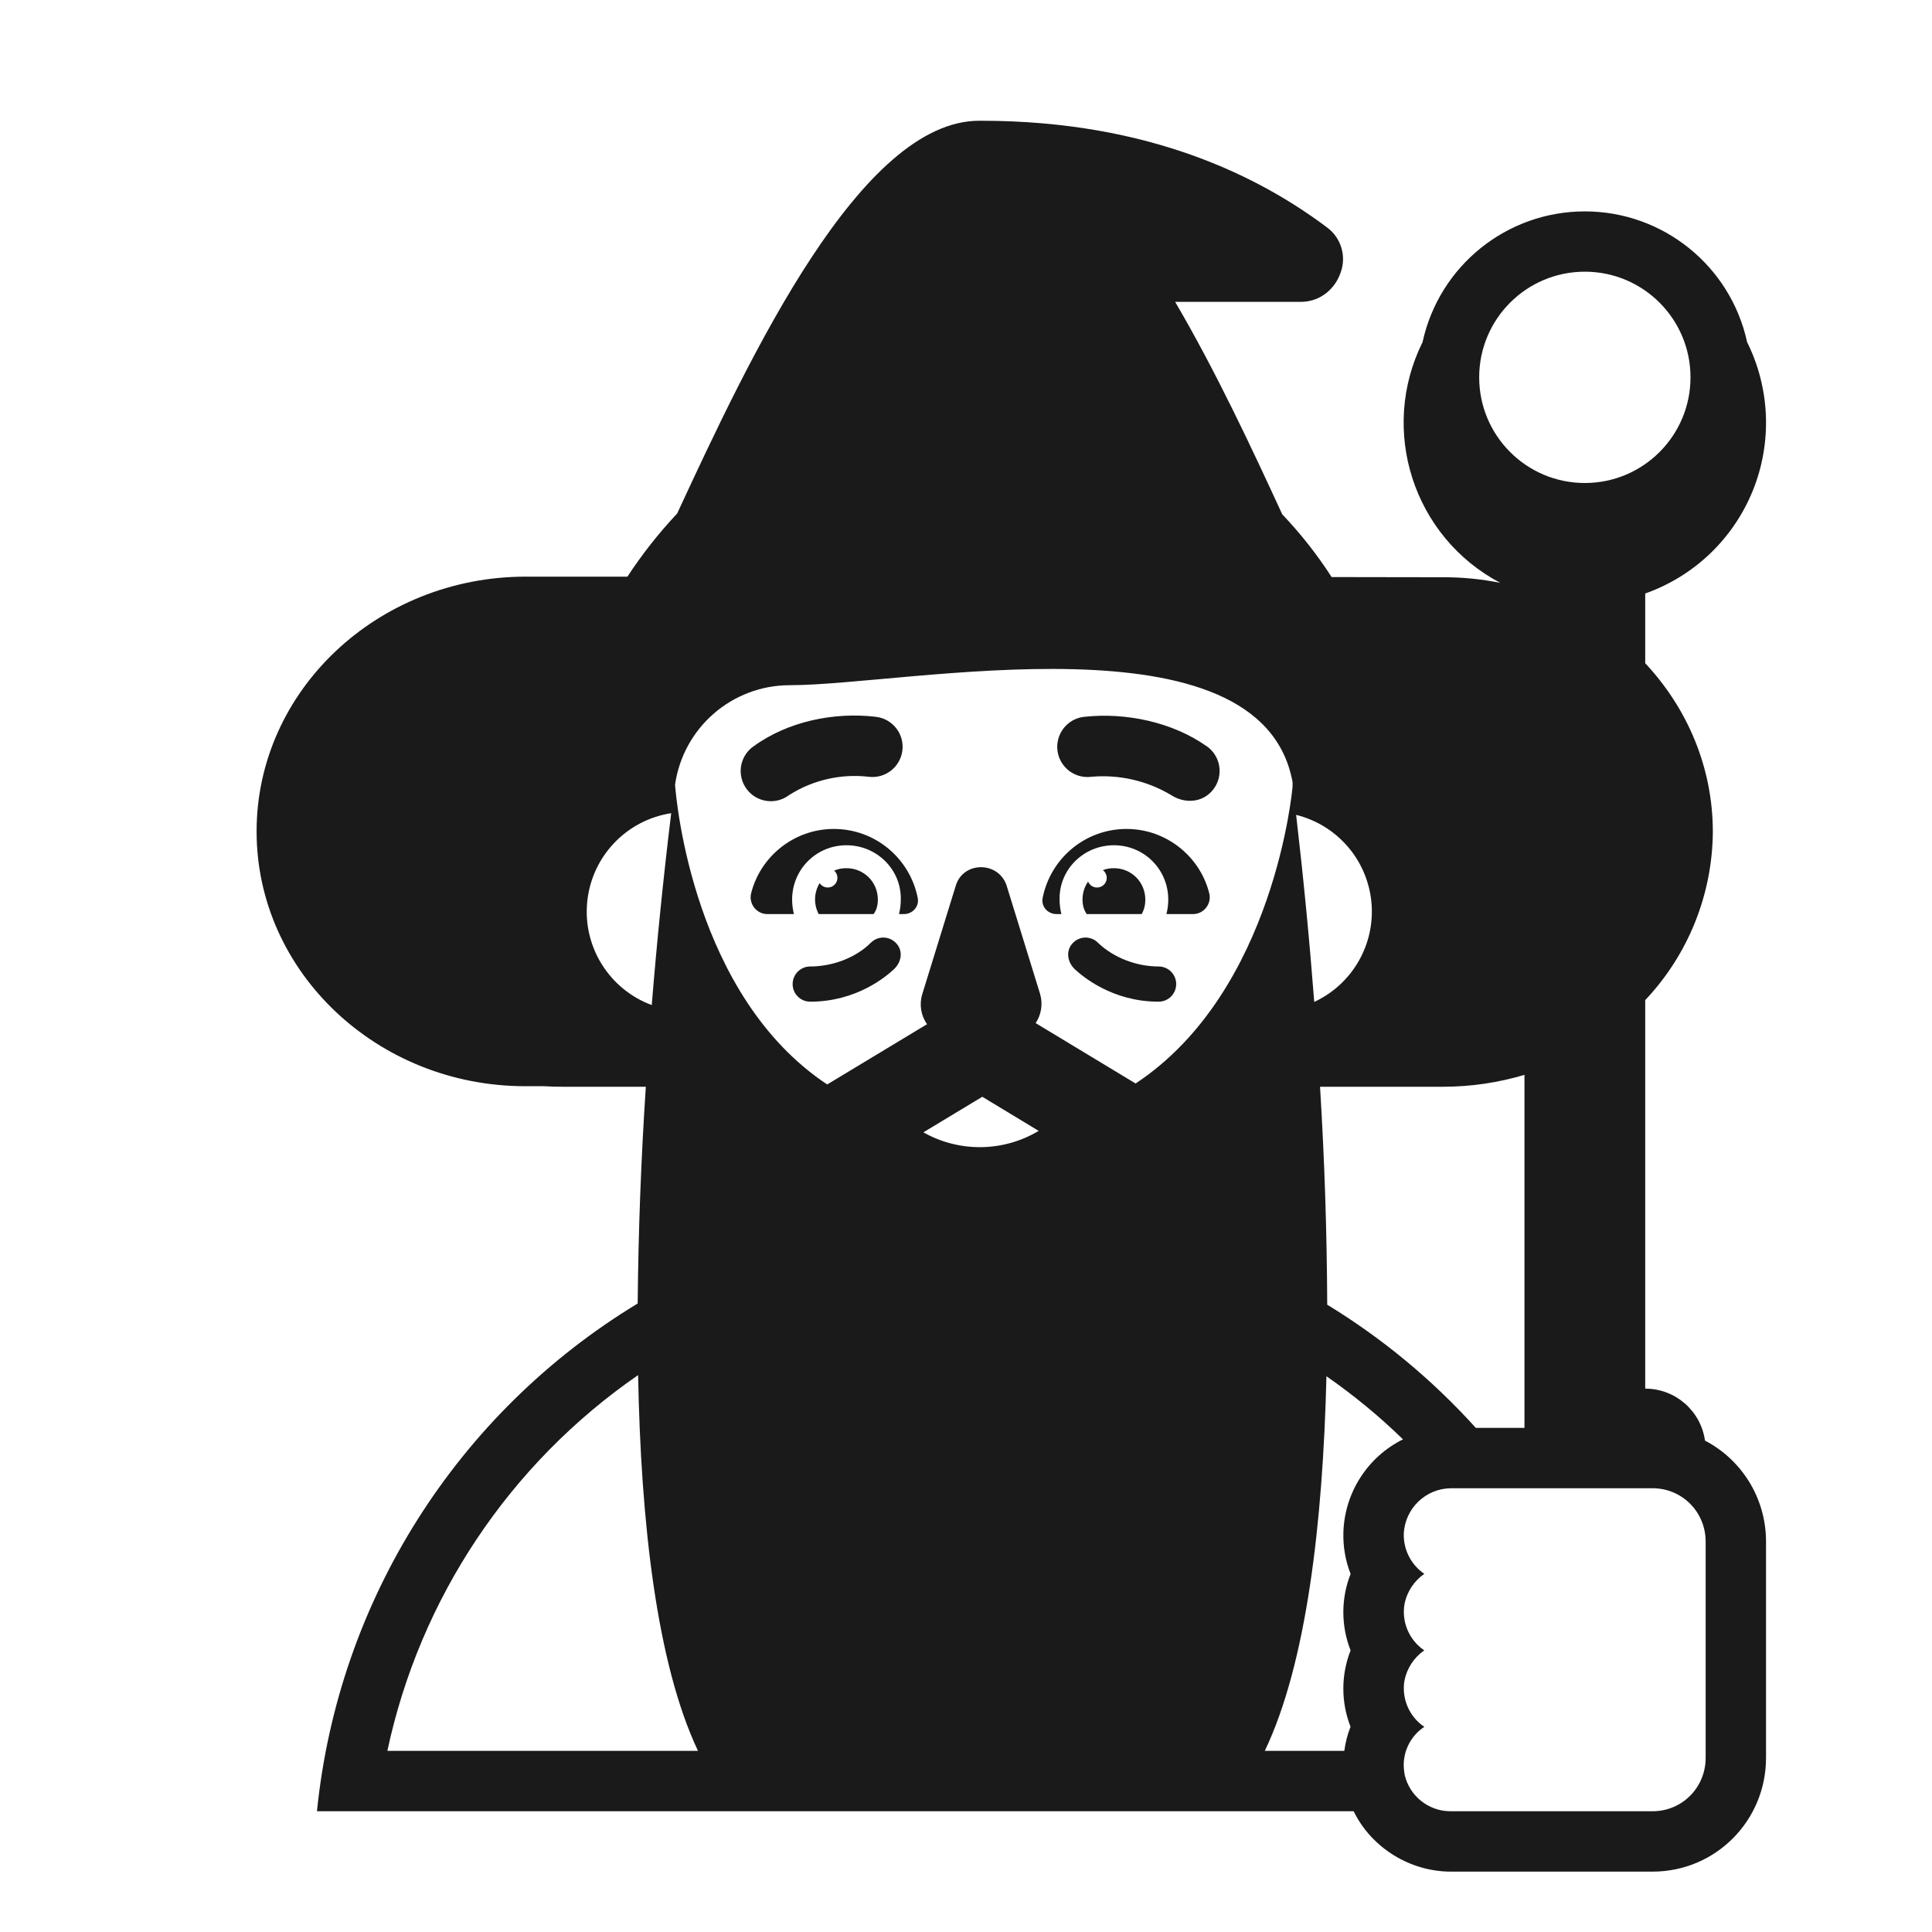
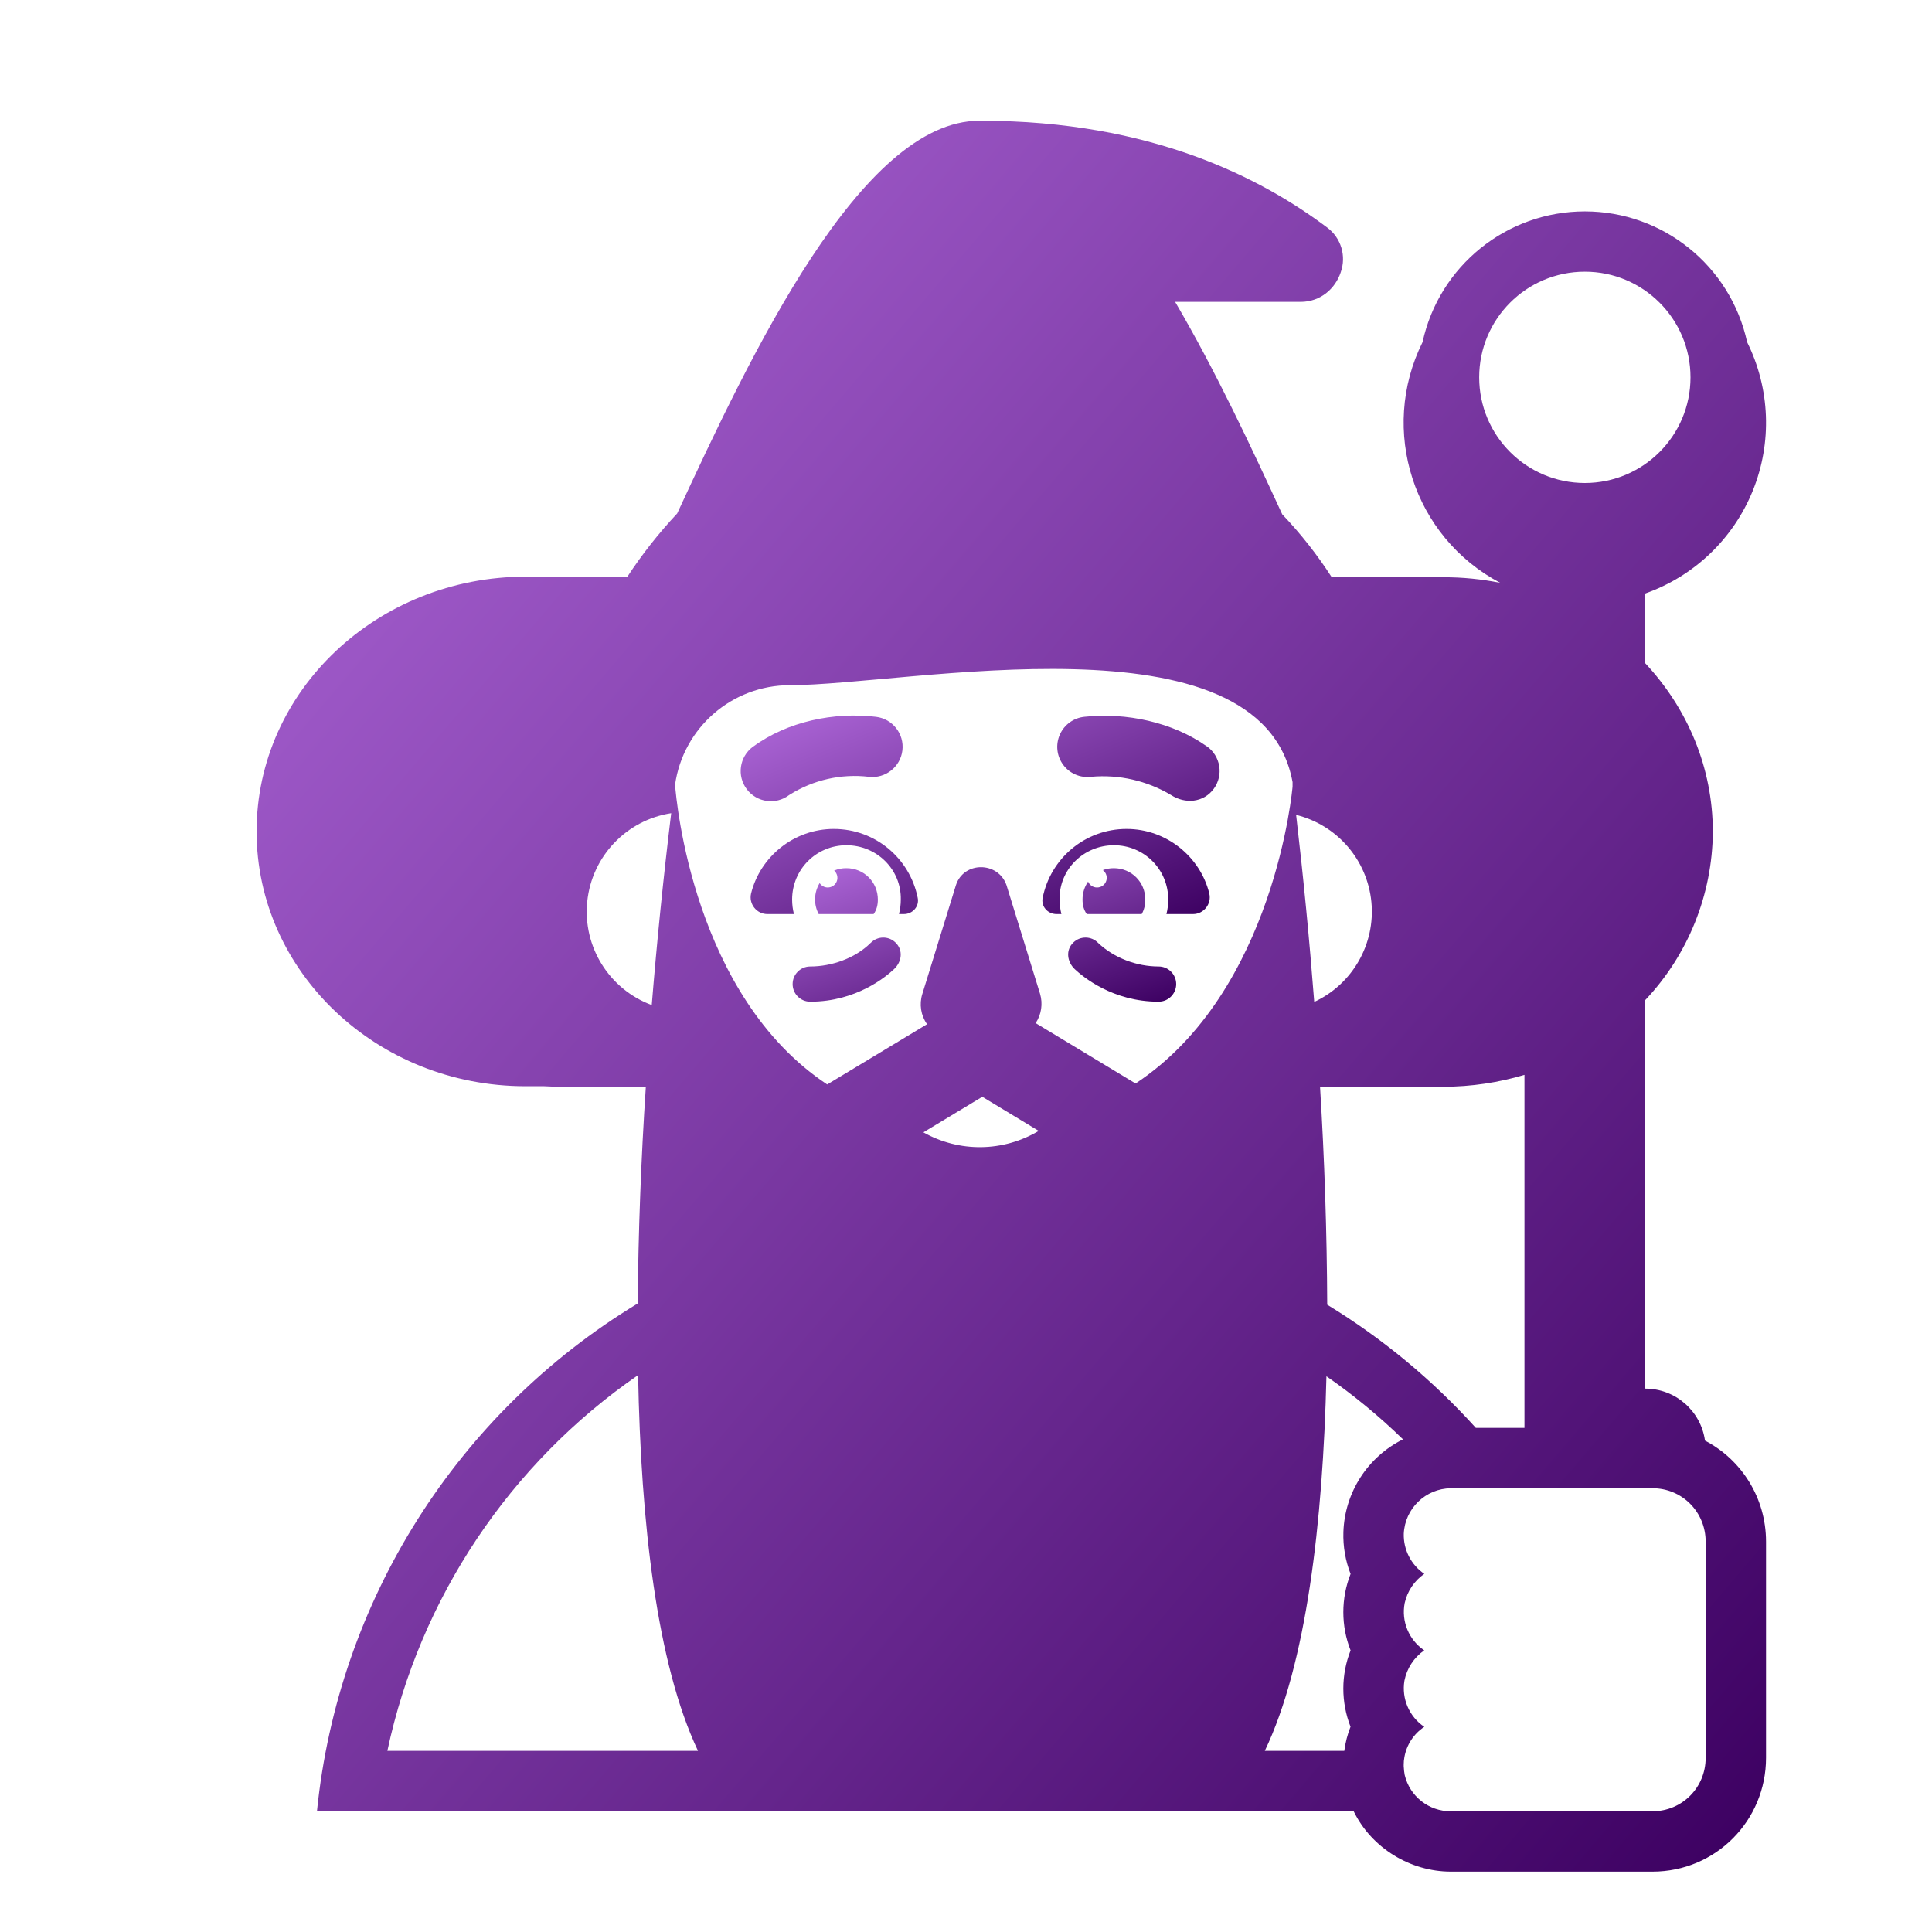
<svg xmlns="http://www.w3.org/2000/svg" viewBox="0 0 32 32">
-   <g fill="#1A1A1A">
+   <defs>
+     <linearGradient id="myGradient" x1="0%" y1="0%" x2="100%" y2="100%">
+       <stop offset="0%" stop-color="#B069DB" />
+       <stop offset="100%" stop-color="#3C0061" />
+     </linearGradient>
+   </defs>
+   <g fill="url(#myGradient)">
    <path d="M13.07 13.169a.5.5 0 0 1-.604-.797h.002l.001-.002l.005-.003c.57-.419 1.342-.577 2.036-.494a.5.5 0 1 1-.12.993a2.02 2.02 0 0 0-1.307.295zm6.922-.806a.5.5 0 0 1 .114.699c-.17.235-.478.258-.71.106a2.2 2.2 0 0 0-1.322-.302a.5.5 0 1 1-.108-.994c.685-.073 1.453.087 2.023.49zM13.81 13.73c-.66 0-1.22.46-1.37 1.07c-.04.17.09.34.27.34h.44a1 1 0 0 1-.03-.24c0-.5.4-.9.9-.9s.91.4.9.9q0 .12-.03.24h.08c.15 0 .26-.13.23-.27c-.13-.65-.7-1.14-1.39-1.14m6.22 1.07c-.15-.61-.71-1.07-1.37-1.07c-.69 0-1.26.49-1.39 1.14c-.03.14.08.27.23.27h.08a1 1 0 0 1-.03-.24c-.01-.5.4-.9.9-.9s.9.4.9.9q0 .12-.03.24h.44c.18 0 .31-.17.27-.34" />
    <path d="M14.54 14.9c0-.29-.23-.52-.52-.52a.5.5 0 0 0-.204.04a.16.16 0 0 1-.106.28a.16.16 0 0 1-.134-.073a.52.52 0 0 0-.016.513h.91c.05-.07.07-.15.07-.24m3.91-.52a.5.5 0 0 0-.183.032a.16.16 0 0 1-.097.288a.16.16 0 0 1-.148-.098a.52.52 0 0 0-.092.298c0 .09.02.17.07.24h.91q.06-.105.06-.24c0-.29-.23-.52-.52-.52m-.671 1.23a.29.29 0 0 1 .41.008c.263.25.641.39 1.001.39a.291.291 0 1 1 0 .583c-.768 0-1.26-.419-1.388-.538c-.125-.118-.158-.315-.023-.443m-3.359.008c-.256.254-.644.39-1 .39a.291.291 0 1 0 0 .583c.768 0 1.26-.419 1.387-.538c.127-.118.16-.313.024-.443a.29.29 0 0 0-.41.008" />
    <path d="M22.056 9.558a7 7 0 0 0-.818-1.039C20.74 7.437 20.137 6.146 19.464 5h2.078c.331 0 .574-.22.664-.488a.65.65 0 0 0-.222-.742C20.893 2.95 19.07 2 16.25 2h-.03c-1.96 0-3.785 3.874-5.004 6.505a7.7 7.7 0 0 0-.824 1.046H8.71c-2.46 0-4.46 1.892-4.46 4.22s2 4.22 4.45 4.22h.31q.15.009.305.009h1.382a63 63 0 0 0-.135 3.59A11.14 11.14 0 0 0 5.25 30h17.171c.297.61.939 1 1.61 1h3.34c1.047 0 1.88-.845 1.88-1.885v-3.58c0-.727-.408-1.36-1.011-1.674a1 1 0 0 0-.99-.861v-6.435a4.1 4.1 0 0 0 1.12-2.785c0-1.071-.423-2.05-1.12-2.795V9.83a3 3 0 0 0 1.688-4.163a2.751 2.751 0 0 0-5.376 0a3 3 0 0 0 1.287 3.987a4.7 4.7 0 0 0-.939-.093zM6.416 29a10.13 10.13 0 0 1 4.153-6.224c.046 2.443.307 4.775.992 6.224zm15.554-6.205q.677.47 1.268 1.045a1.78 1.78 0 0 0-.987 1.534c-.008.244.035.48.119.695a1.73 1.73 0 0 0 0 1.267a1.73 1.73 0 0 0-.001 1.264q-.075.19-.103.4h-1.317c.69-1.444.962-3.77 1.021-6.205m1.28 6.46v-.028q0-.062.011-.121a.76.76 0 0 1 .33-.504a.77.77 0 0 1-.329-.765a.8.8 0 0 1 .328-.502a.77.77 0 0 1-.324-.783a.8.8 0 0 1 .325-.484a.78.78 0 0 1-.34-.664a.79.79 0 0 1 .78-.754h3.34c.49 0 .88.392.88.885v3.58c0 .493-.39.885-.88.885H24.03a.78.78 0 0 1-.764-.602a1 1 0 0 1-.015-.132zm-1.267-7.645a63 63 0 0 0-.119-3.61H23.9c.47 0 .924-.07 1.35-.197v5.847h-.806a11.1 11.1 0 0 0-2.461-2.04m-10.866-8.14a80 80 0 0 0-.322 3.177a1.65 1.65 0 0 1 .322-3.178m2.584 4.493c-2.212-1.467-2.5-4.695-2.52-4.965a1.92 1.92 0 0 1 1.9-1.648c1.945 0 7.806-1.241 8.328 1.605v.075s-.287 3.389-2.6 4.917l-1.655-1a.58.58 0 0 0 .073-.484l-.557-1.803c-.14-.394-.707-.394-.836 0l-.557 1.803a.57.57 0 0 0 .078.502zm7.709-5.005v-.003zm.358 3.638a80 80 0 0 0-.3-3.098a1.65 1.65 0 0 1 .3 3.098m-6.474 2.16l.976-.589l.934.565a1.9 1.9 0 0 1-1.91.024M28 6.25a1.75 1.75 0 1 1-3.5 0a1.75 1.75 0 0 1 3.5 0" />
  </g>
</svg>
